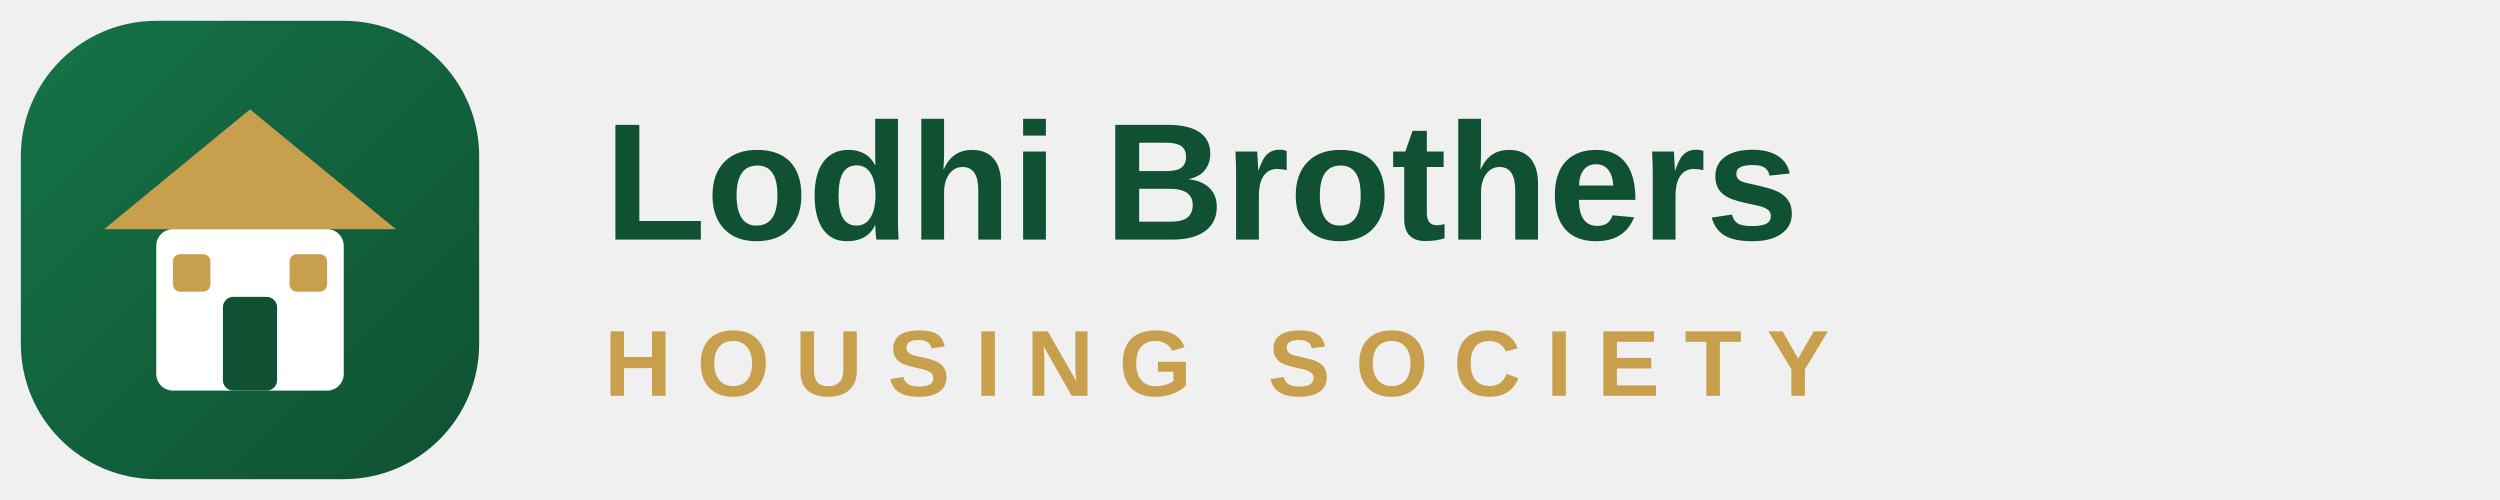
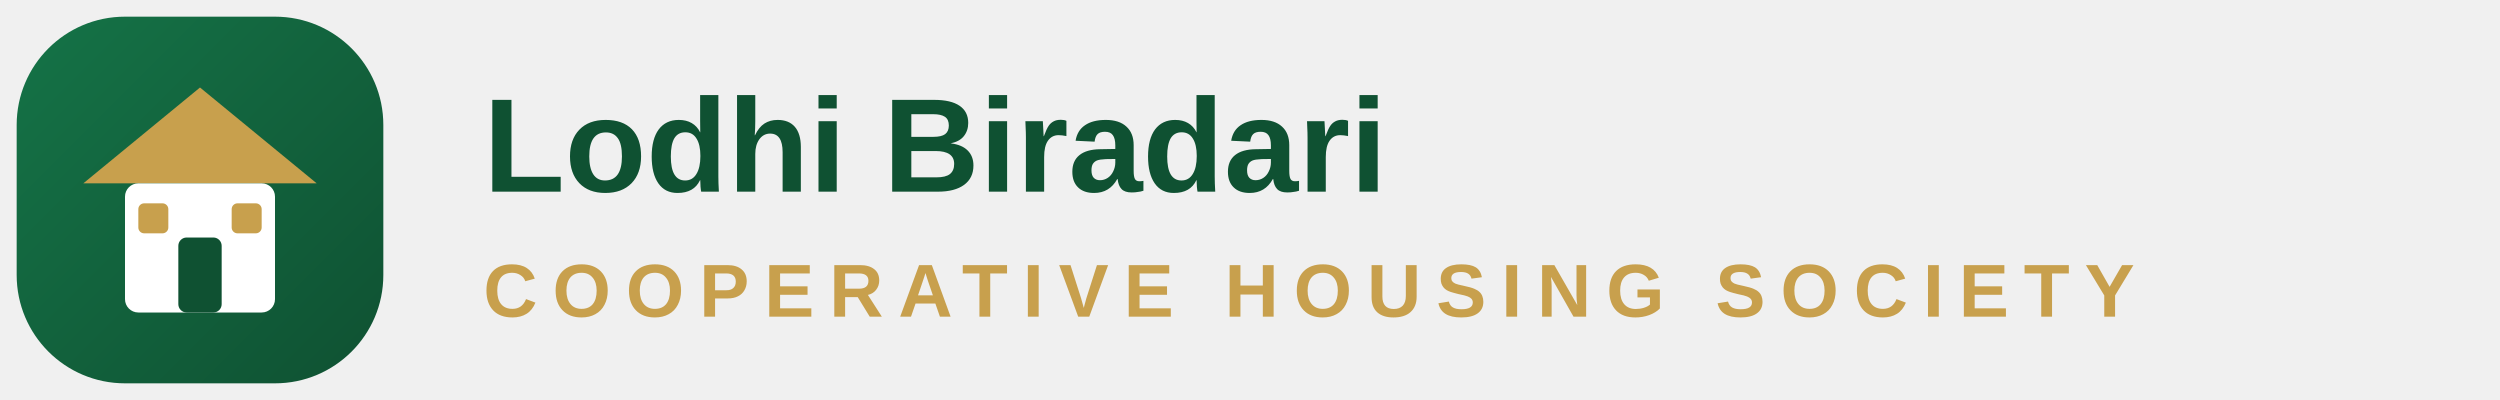
- <svg xmlns="http://www.w3.org/2000/svg" width="240" height="48" viewBox="0 0 240 48" fill="none">
+ <svg xmlns="http://www.w3.org/2000/svg" width="300" height="48" viewBox="0 0 300 48" fill="none">
  <defs>
    <linearGradient id="lb-badge" x1="0" y1="0" x2="1" y2="1">
      <stop offset="0" stop-color="#157347" />
      <stop offset="1" stop-color="#0f5132" />
    </linearGradient>
  </defs>
  <rect x="2" y="2" width="44" height="44" rx="13" fill="url(#lb-badge)" />
  <path d="M24 10.5 L38 22 H10 Z" fill="#c8a04d" />
  <rect x="15" y="22" width="18" height="15.5" rx="1.6" fill="#ffffff" />
  <rect x="21.4" y="28.5" width="5.2" height="9" rx="1" fill="#0f5132" />
  <rect x="16.6" y="24.4" width="3.6" height="3.6" rx="0.7" fill="#c8a04d" />
  <rect x="27.8" y="24.4" width="3.6" height="3.6" rx="0.7" fill="#c8a04d" />
-   <text x="58" y="23" font-family="Arial, Helvetica, sans-serif" font-size="16" font-weight="700" fill="#0f5132">Lodhi Brothers</text>
-   <text x="58" y="38" font-family="Arial, Helvetica, sans-serif" font-size="9" font-weight="600" letter-spacing="2.4" fill="#c8a04d">HOUSING SOCIETY</text>
+   <text x="58" y="23" font-family="Arial, Helvetica, sans-serif" font-size="16" font-weight="700" fill="#0f5132">Lodhi Biradari</text>
+   <text x="58" y="38" font-family="Arial, Helvetica, sans-serif" font-size="9" font-weight="600" letter-spacing="1.8" fill="#c8a04d">COOPERATIVE HOUSING SOCIETY</text>
</svg>
